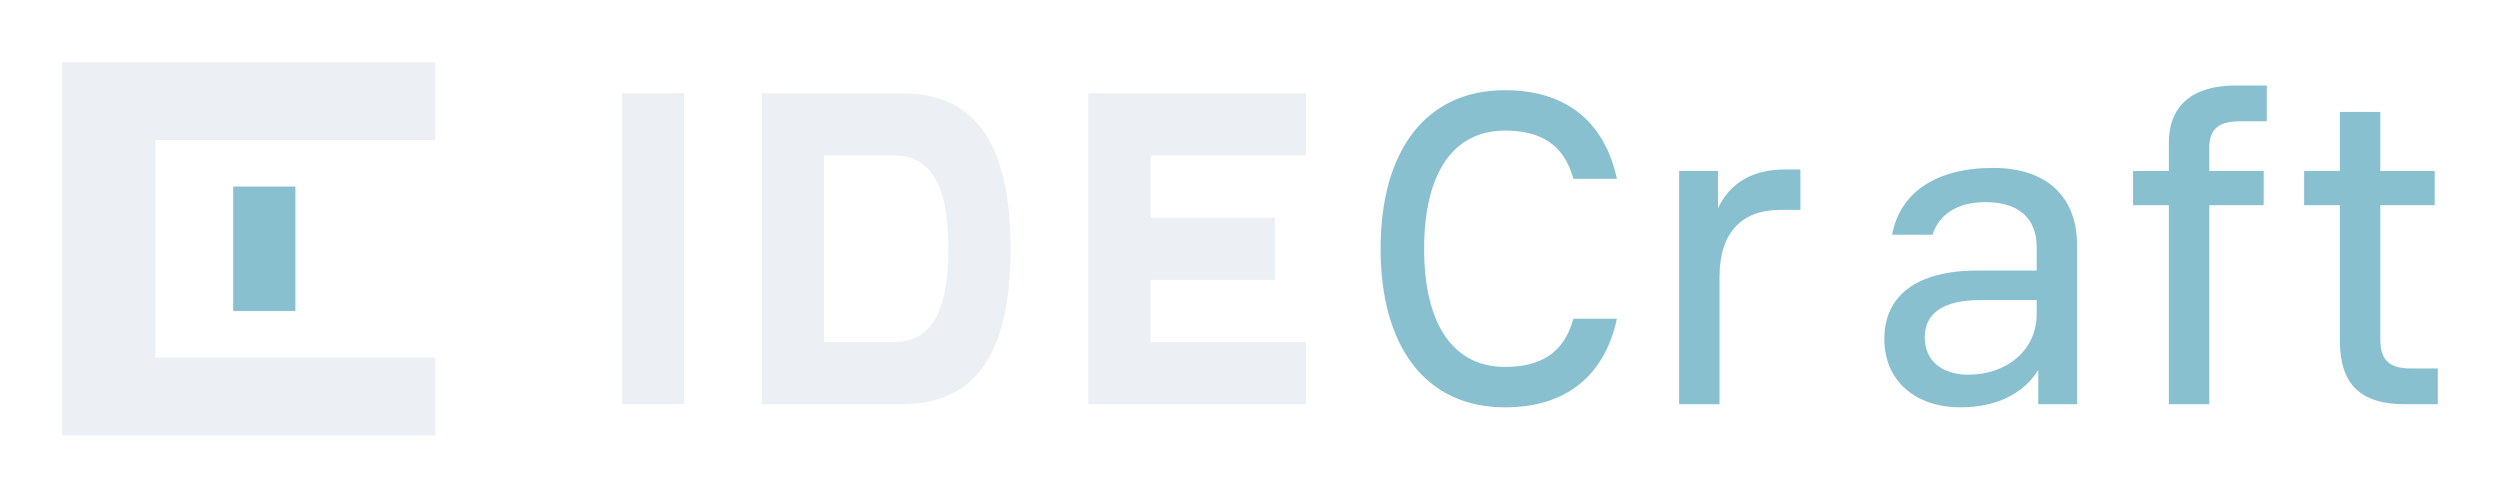
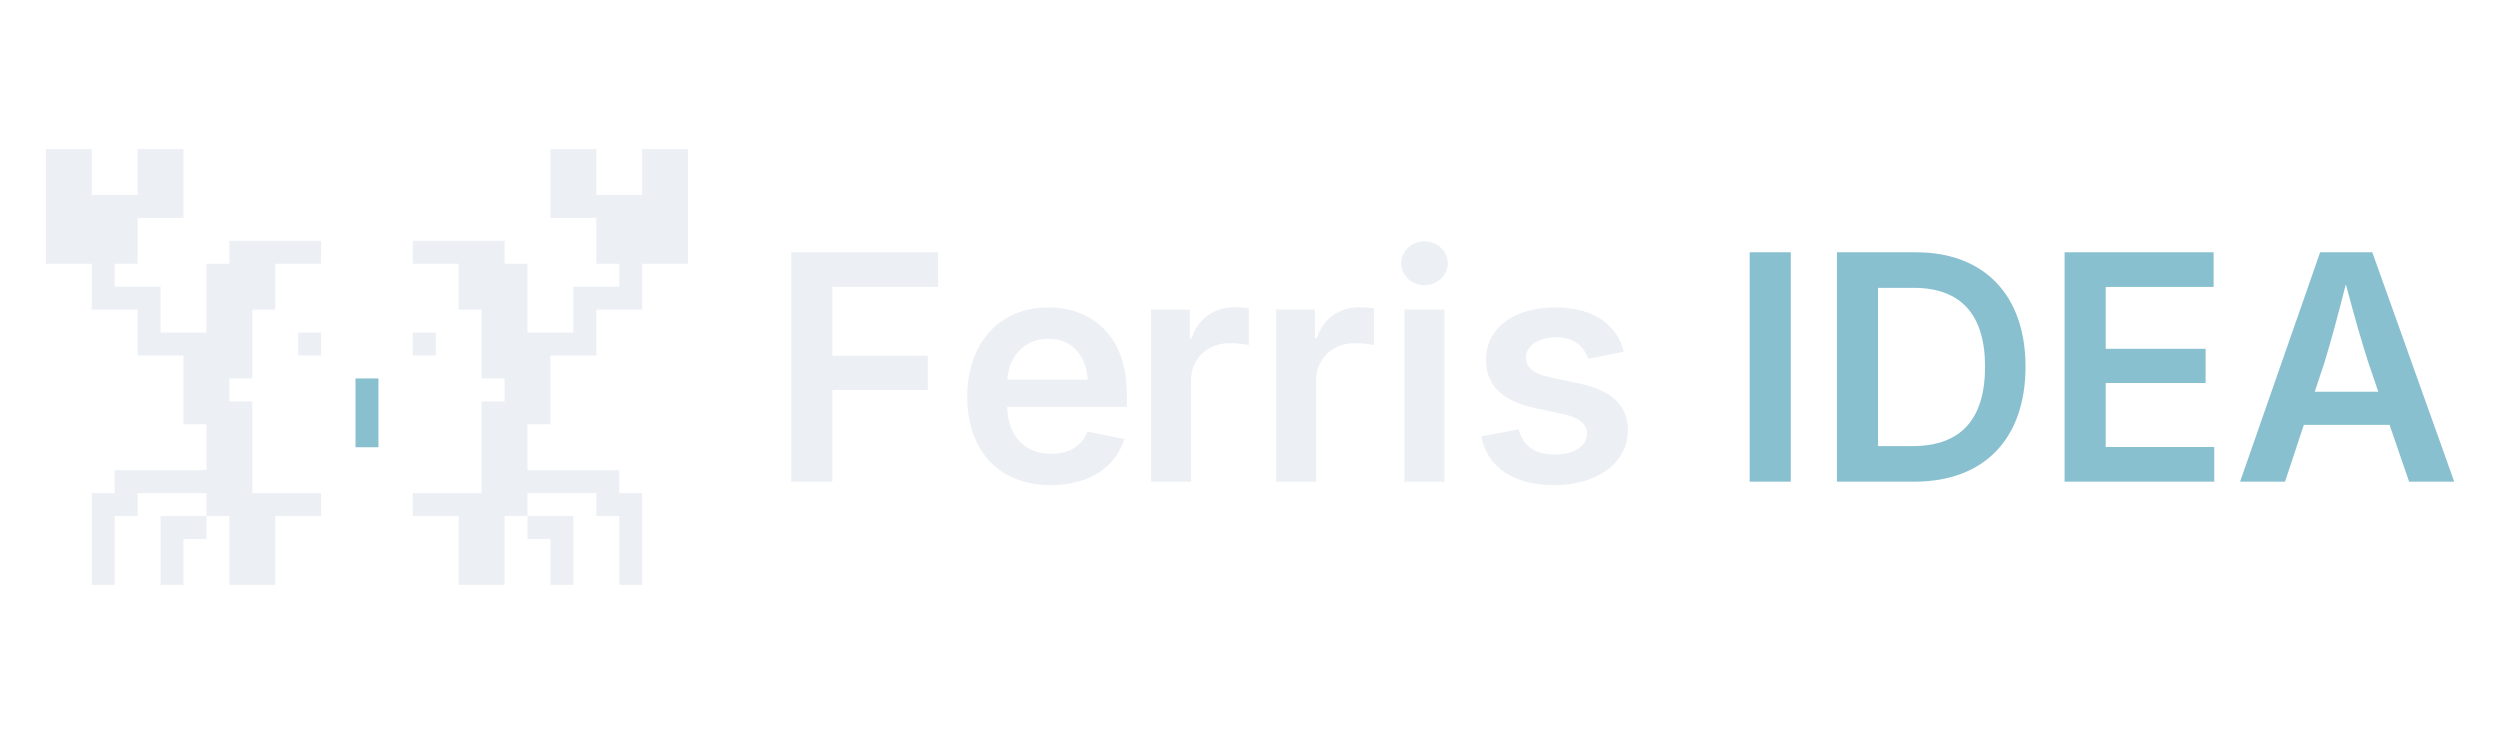
- <svg xmlns="http://www.w3.org/2000/svg" viewBox="0 0 160.8 32" width="100%" height="100%" fill="none">
-   <path d="M28 4H4V28H28V23H10V9H28V4Z" fill="#ECEFF4" />
-   <path d="M15 12H19V20H15V12Z" fill="#88C0D0" />
-   <g transform="translate(36, 0)">
-     <path d="M4 6H8V26H4ZM13 6H22C26.418 6 29 8.8 29 16C29 23.2 26.418 26 22 26H13ZM17 10V22H21.5C23.8 22 25 20.2 25 16C25 11.8 23.8 10 21.5 10ZM34 6H48V10H38V14H46V18H38V22H48V26H34Z" fill="#ECEFF4" fill-rule="evenodd" />
-     <path d="M68 11.5H65.2C64.6 9.3 63.1 8.4 60.8 8.4C57.5 8.4 55.6 11.1 55.6 16C55.6 20.9 57.5 23.6 60.8 23.6C63.1 23.6 64.6 22.7 65.2 20.5H68C67.2 24.2 64.7 26.2 60.8 26.2C55.7 26.2 52.8 22.3 52.8 16C52.8 9.7 55.7 5.8 60.8 5.8C64.7 5.8 67.2 7.8 68 11.5ZM72 11H74.5V13.4C75.3 11.7 76.8 10.9 78.8 10.9H79.8V13.5H78.5C76.0 13.5 74.6 15.0 74.6 17.8V26H72ZM92.2 10.8C95.6 10.8 97.6 12.6 97.6 15.8V26H95.1V23.8C94.1 25.4 92.3 26.2 90.1 26.2C87.2 26.2 85.2 24.5 85.2 21.8C85.2 19.0 87.3 17.4 91.2 17.4H95.0V15.9C95.0 14.0 93.8 13.0 91.7 13.0C89.9 13.0 88.7 13.8 88.3 15.1H85.7C86.2 12.4 88.5 10.8 92.2 10.8ZM90.6 24.1C93.1 24.1 95.0 22.5 95.0 20.2V19.3H91.4C88.9 19.3 87.8 20.2 87.8 21.7C87.8 23.2 88.9 24.1 90.6 24.1ZM103.5 13.2H101.2V11H103.5V9.2C103.5 6.8 105.0 5.5 107.8 5.5H109.8V7.8H108.1C106.7 7.8 106.1 8.3 106.1 9.5V11H109.6V13.2H106.1V26H103.5ZM114.5 7.2H117.1V11H120.6V13.2H117.1V21.8C117.1 23.2 117.7 23.7 119.1 23.7H120.8V26H118.7C115.8 26 114.5 24.7 114.5 21.9V13.2H112.2V11H114.5Z" fill="#88C0D0" fill-rule="evenodd" />
+ <svg xmlns="http://www.w3.org/2000/svg" viewBox="0 0 109 32" width="100%" height="100%" fill="none">
+   <path d="M2 6.5H4V7.5H2ZM6 6.5H8V7.5H6ZM24 6.5H26V7.5H24ZM28 6.5H30V7.5H28ZM2 7.5H4V8.5H2ZM6 7.5H8V8.5H6ZM24 7.5H26V8.5H24ZM28 7.5H30V8.5H28ZM2 8.5H8V9.5H2ZM24 8.5H30V9.5H24ZM2 9.5H6V10.5H2ZM26 9.5H30V10.5H26ZM2 10.5H6V11.5H2ZM10 10.5H14V11.5H10ZM18 10.5H22V11.5H18ZM26 10.5H30V11.5H26ZM4 11.5H5V12.5H4ZM9 11.5H12V12.5H9ZM20 11.5H23V12.5H20ZM27 11.5H28V12.5H27ZM4 12.5H7V13.5H4ZM9 12.5H12V13.5H9ZM20 12.5H23V13.5H20ZM25 12.5H28V13.5H25ZM6 13.5H7V14.5H6ZM9 13.5H11V14.5H9ZM21 13.5H23V14.5H21ZM25 13.5H26V14.5H25ZM6 14.5H11V15.5H6ZM13 14.5H14V15.5H13ZM18 14.5H19V15.5H18ZM21 14.5H26V15.5H21ZM8 15.5H11V16.5H8ZM21 15.5H24V16.5H21ZM8 16.5H10V17.5H8ZM22 16.5H24V17.5H22ZM8 17.5H11V18.5H8ZM21 17.5H24V18.5H21ZM9 18.5H11V19.5H9ZM21 18.5H23V19.5H21ZM9 19.5H11V20.5H9ZM21 19.5H23V20.5H21ZM5 20.5H11V21.5H5ZM21 20.5H27V21.5H21ZM4 21.5H6V22.5H4ZM9 21.5H14V22.5H9ZM18 21.5H23V22.5H18ZM26 21.5H28V22.5H26ZM4 22.5H5V23.5H4ZM7 22.5H9V23.5H7ZM10 22.5H12V23.5H10ZM20 22.5H22V23.5H20ZM23 22.5H25V23.5H23ZM27 22.5H28V23.5H27ZM4 23.5H5V24.5H4ZM7 23.5H8V24.5H7ZM10 23.5H12V24.5H10ZM20 23.5H22V24.5H20ZM24 23.5H25V24.5H24ZM27 23.5H28V24.5H27ZM4 24.5H5V25.5H4ZM7 24.5H8V25.5H7ZM10 24.5H12V25.5H10ZM20 24.5H22V25.5H20ZM24 24.5H25V25.5H24ZM27 24.5H28V25.5H27Z" fill="#ECEFF4" />
+   <path d="M15.5 16.5H16.5V19.5H15.5Z" fill="#88C0D0" />
+   <g transform="translate(32.5, 0)">
+     <path d="M2 21H3.792V17H7.953V15.51H3.792V12.51H8.403V11H2ZM13.316 21.154C14.987 21.154 16.155 20.356 16.517 19.141L14.913 18.812C14.678 19.45 14.101 19.785 13.336 19.785C12.215 19.785 11.457 19.074 11.41 17.738H16.631V17.188C16.631 14.557 15.034 13.403 13.202 13.403C11.054 13.403 9.671 14.987 9.671 17.295C9.671 19.644 11.054 21.154 13.316 21.154ZM11.416 16.55C11.497 15.55 12.141 14.772 13.208 14.772C14.249 14.772 14.832 15.477 14.933 16.55ZM17.685 21H19.43V16.584C19.43 15.631 20.148 14.96 21.121 14.96C21.43 14.96 21.799 15.007 21.947 15.047V13.443C21.779 13.416 21.504 13.396 21.309 13.396C20.45 13.396 19.725 13.886 19.457 14.752H19.376V13.497H17.685ZM23.141 21H24.886V16.584C24.886 15.631 25.604 14.96 26.577 14.96C26.886 14.96 27.255 15.007 27.403 15.047V13.443C27.235 13.416 26.96 13.396 26.765 13.396C25.906 13.396 25.182 13.886 24.913 14.752H24.833V13.497H23.141ZM28.732 21H30.477V13.497H28.732ZM29.605 12.436C30.162 12.436 30.625 12.007 30.625 11.477C30.625 10.946 30.162 10.523 29.605 10.523C29.047 10.523 28.591 10.946 28.591 11.477C28.591 12.007 29.047 12.436 29.605 12.436ZM35.255 21.154C37.148 21.154 38.477 20.174 38.477 18.752C38.477 17.698 37.799 17.027 36.376 16.725L35.101 16.456C34.336 16.289 34.034 16.013 34.034 15.577C34.034 15.067 34.598 14.705 35.336 14.705C36.141 14.705 36.571 15.121 36.745 15.644L38.302 15.336C38 14.174 37.014 13.403 35.316 13.403C33.517 13.403 32.289 14.295 32.289 15.685C32.289 16.785 32.98 17.477 34.396 17.785L35.678 18.06C36.363 18.208 36.692 18.483 36.692 18.919C36.692 19.43 36.148 19.819 35.289 19.819C34.437 19.819 33.913 19.463 33.712 18.718L32.081 19.027C32.343 20.389 33.531 21.154 35.255 21.154Z" fill="#ECEFF4" />
+     <path d="M45.578 11H43.786V21H45.578ZM50.974 21C54.021 21 55.813 19.114 55.813 15.987C55.813 12.879 54.021 11 51.041 11H47.591V21ZM49.383 19.45V12.55H50.933C52.98 12.55 54.048 13.698 54.048 15.987C54.048 18.295 52.98 19.45 50.886 19.45ZM57.517 21H64.041V19.49H59.309V16.698H63.665V15.208H59.309V12.51H64.014V11H57.517ZM65.168 21H67.128L67.947 18.523H71.685L72.537 21H74.504L70.933 11H68.658ZM68.423 17.081L68.846 15.805C69.121 14.913 69.423 13.792 69.779 12.396C70.148 13.779 70.463 14.886 70.759 15.805L71.195 17.081Z" fill="#88C0D0" />
  </g>
</svg>
